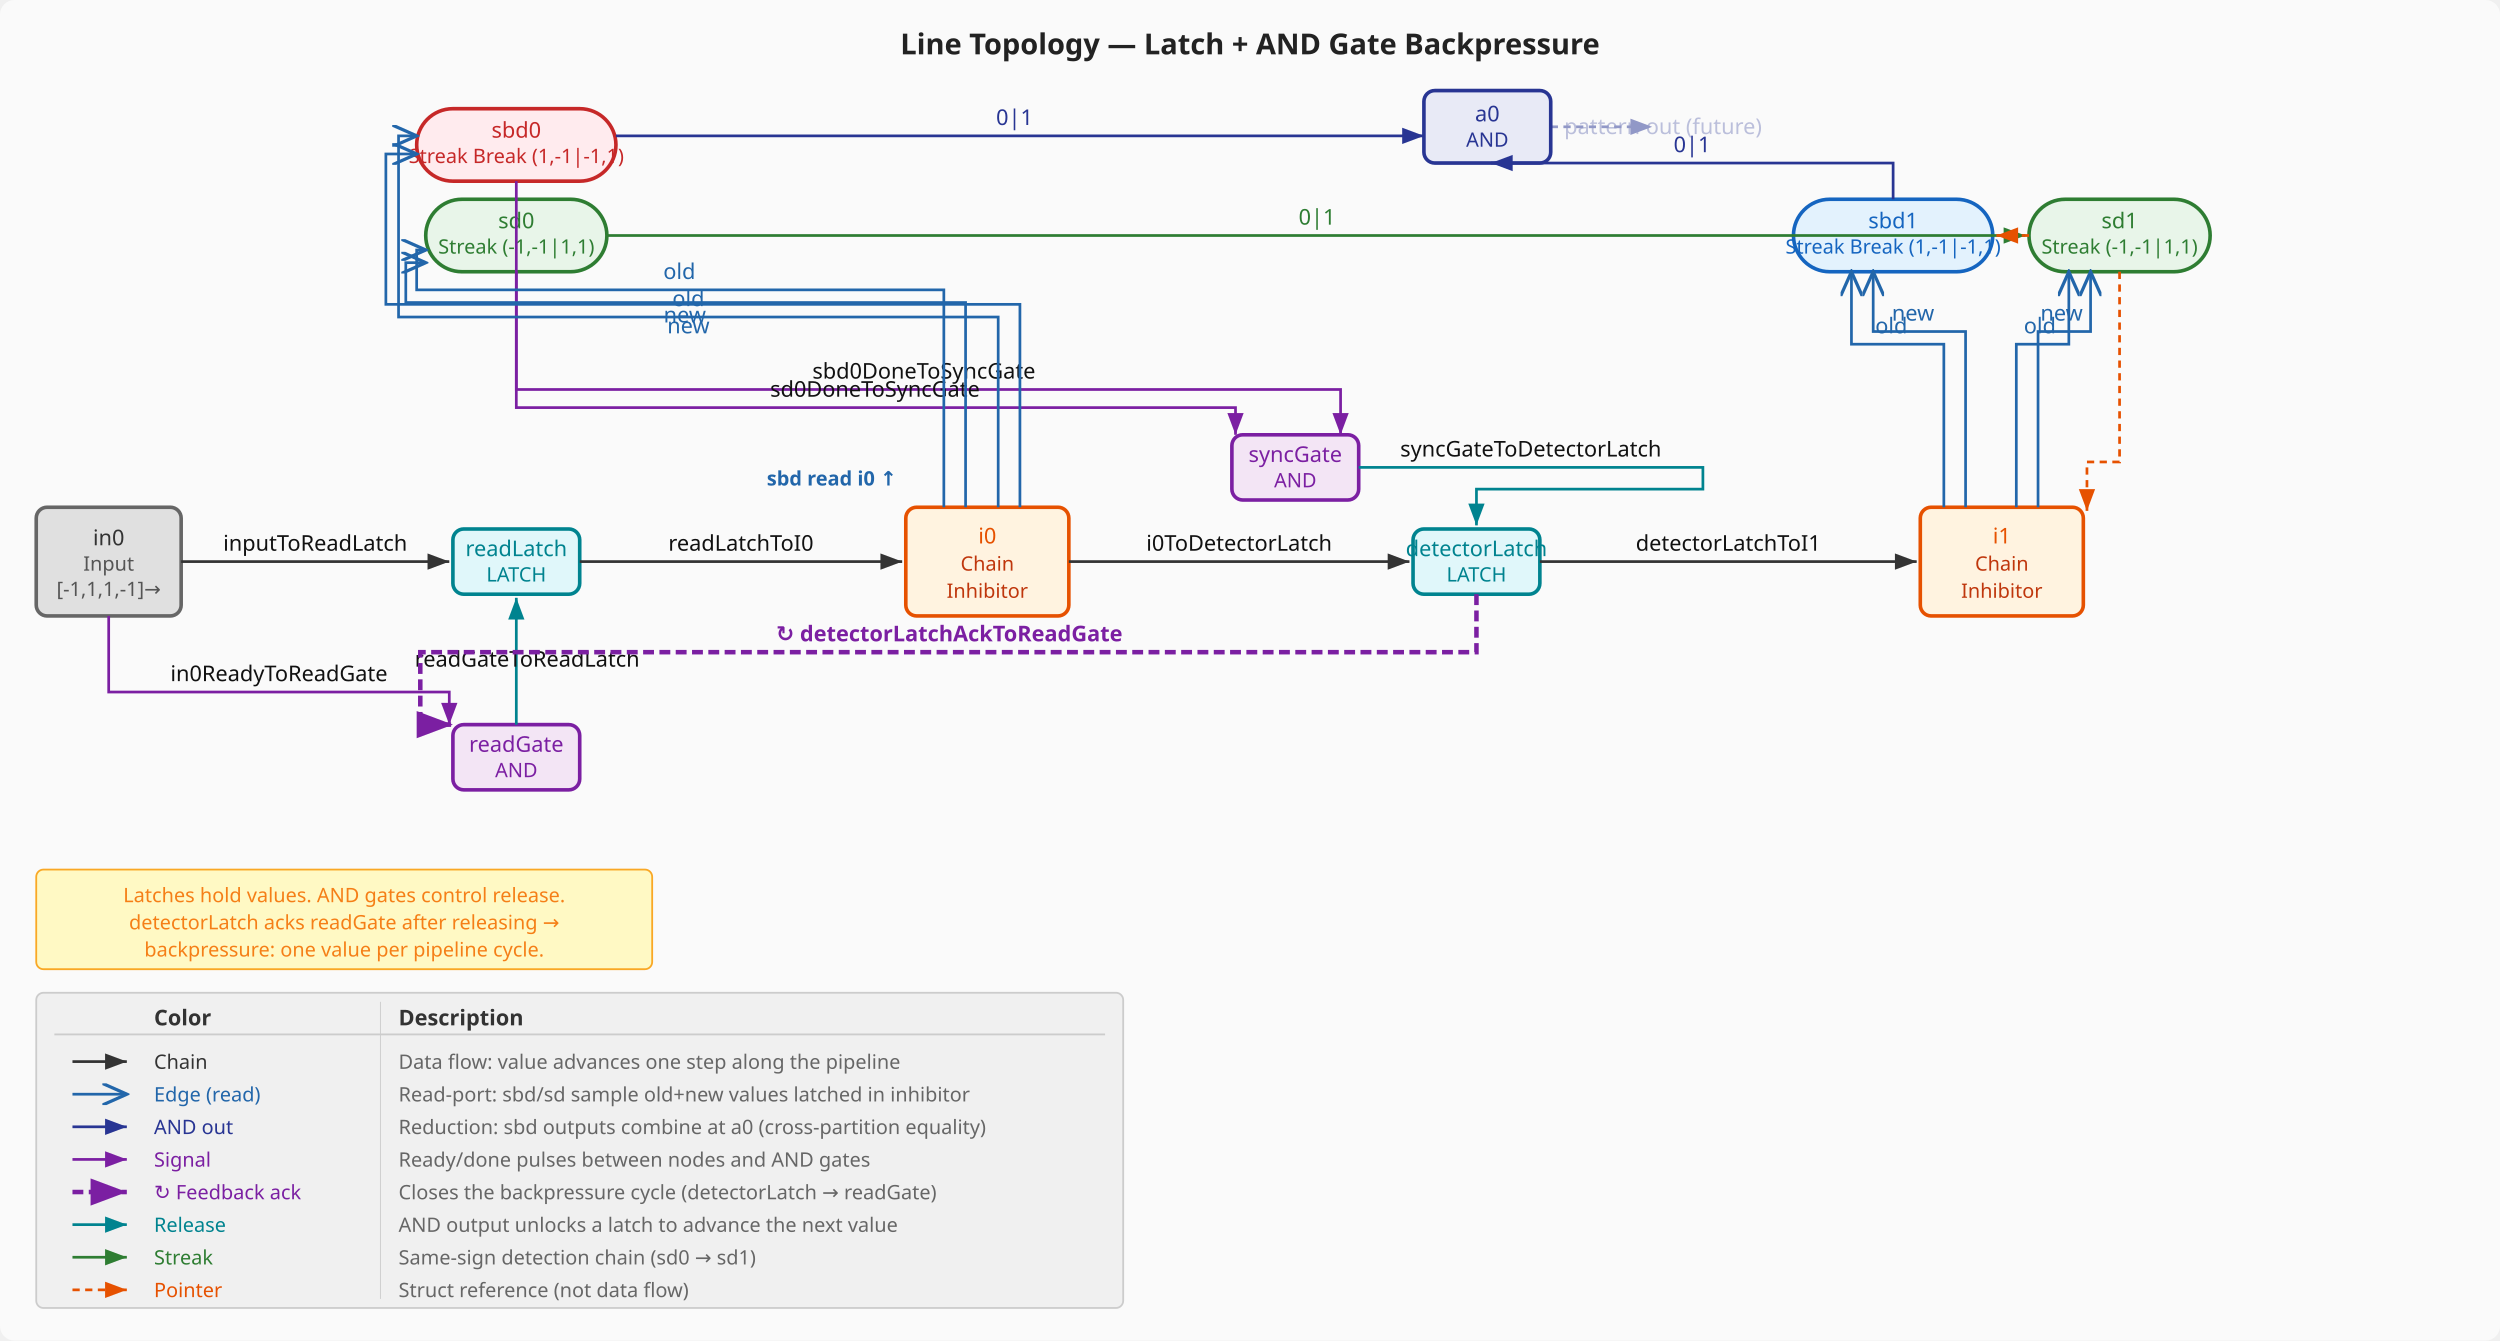
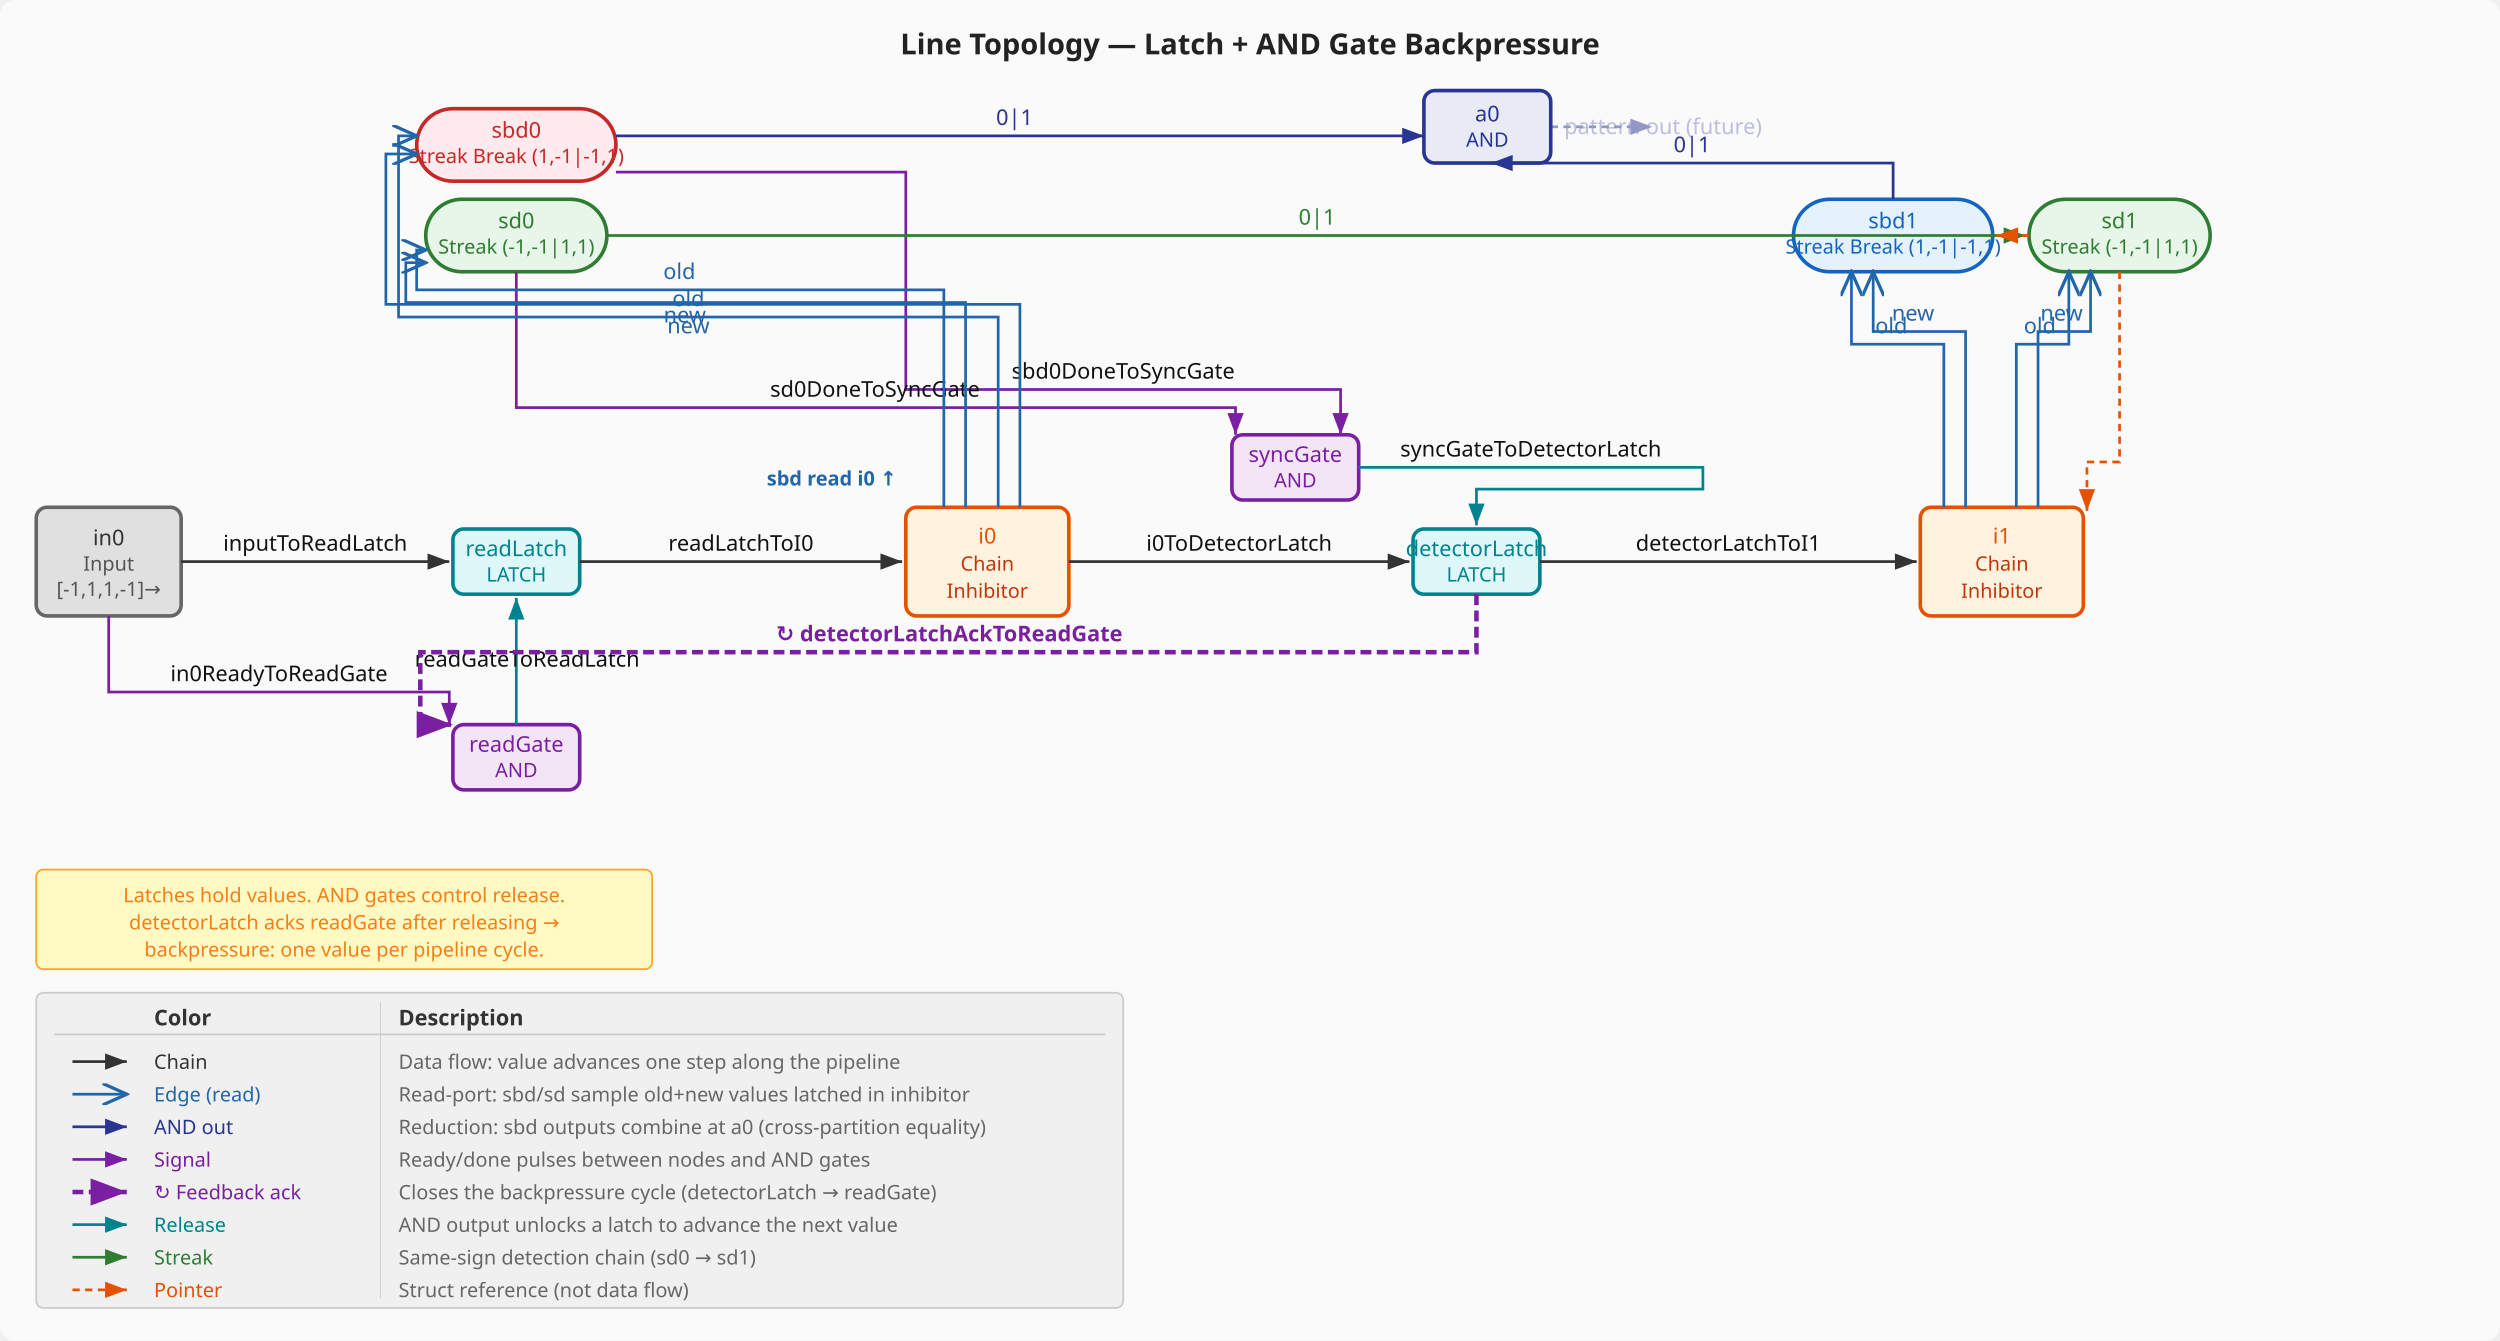
<svg xmlns="http://www.w3.org/2000/svg" viewBox="0 0 1380 740" font-weight="400" font-family="ui-sans-serif, system-ui, sans-serif">
  <style>
    svg { font-family: ui-sans-serif, system-ui, sans-serif; font-size: 12px; font-weight: 400; }

    /* ── Background ─────────────────────────────────────────── */
    .diagram-bg { fill: #fafafa; }

    /* ── Node shapes ─────────────────────────────────────────── */
    .shape-input    { fill: #e0e0e0; stroke: #666;    stroke-width: 2; }
    .shape-inhibitor{ fill: #fff3e0; stroke: #e65100; stroke-width: 2; }
    .shape-latch    { fill: #e0f7fa; stroke: #00838f; stroke-width: 2; }
    .shape-and-gate { fill: #f3e5f5; stroke: #7b1fa2; stroke-width: 2; }
    .shape-pattern-and { fill: #e8eaf6; stroke: #283593; stroke-width: 2; }
    .shape-sbd0     { fill: #ffebee; stroke: #c62828; stroke-width: 2; }
    .shape-sbd1     { fill: #e3f2fd; stroke: #1565c0; stroke-width: 2; }
    .shape-sd       { fill: #e8f5e9; stroke: #2e7d32; stroke-width: 2; }

    /* ── Node text ───────────────────────────────────────────── */
    .node-title    { text-anchor: middle; font-weight: normal; font-size: 12px; }
    .node-sublabel { text-anchor: middle; font-weight: normal; font-size: 11px; }
    .node-type     { text-anchor: middle; font-weight: normal; font-size: 11px; }

    .text-input    { fill: #333; }
    .text-sublabel { fill: #555; }
    .text-inhibitor{ fill: #e65100; }
    .text-inhibitor-sub { fill: #bf360c; }
    .text-latch    { fill: #00838f; }
    .text-and-gate { fill: #7b1fa2; }
    .text-pattern-and { fill: #283593; }
    .text-sbd0     { fill: #c62828; }
    .text-sbd1     { fill: #1565c0; }
    .text-sd       { fill: #2e7d32; }

    /* ── Edge lines ──────────────────────────────────────────── */
    .chain           { stroke: #333;    stroke-width: 1.5px; fill: none; marker-end: url(#arrow); }
    .edge-connection { stroke: #2266aa; stroke-width: 1.5px; fill: none; marker-end: url(#arrow-blue-open); }
    .and-out         { stroke: #283593; stroke-width: 1.5px; fill: none; marker-end: url(#arrow-indigo); }
    .signal          { stroke: #7b1fa2; stroke-width: 1.5px; fill: none; marker-end: url(#arrow-magenta); }
    .feedback-ack    { stroke: #7b1fa2; stroke-width: 2.5px; fill: none; stroke-dasharray: 6 3; marker-end: url(#arrow-magenta); }
    .release         { stroke: #00838f; stroke-width: 1.5px; fill: none; marker-end: url(#arrow-teal); }
    .streak          { stroke: #2e7d32; stroke-width: 1.5px; fill: none; marker-end: url(#arrow-green); }
    .pointer         { stroke: #e65100; stroke-width: 1.5px; fill: none; stroke-dasharray: 4 3; marker-end: url(#arrow-orange); }
    .future-out      { stroke: #283593; stroke-width: 1.5px; fill: none; stroke-dasharray: 4 3; opacity: 0.5; marker-end: url(#arrow-indigo); }

    /* ── Edge labels ─────────────────────────────────────────── */
    .edge-label  { font-size: 12px; text-anchor: middle; }
    .value-label { font-size: 12px; text-anchor: middle; }

    /* ── Annotation / legend ─────────────────────────────────── */
    .behavior-note-bg  { fill: #fff9c4; stroke: #f9a825; }
    .behavior-note-text { fill: #f57f17; text-anchor: middle; }
    .legend-bg         { fill: #f0f0f0; stroke: #ccc; }
    .legend-heading    { font-weight: bold; font-size: 12px; fill: #333; }
    .legend-name       { font-size: 11px; }
    .legend-desc       { font-size: 11px; fill: #666; }
    .legend-divider    { stroke: #ccc; }
    .title-text        { font-size: 16px; font-weight: bold; fill: #222; text-anchor: middle; }
  </style>
  <defs>
    <marker id="arrow" markerWidth="8" markerHeight="6" refX="8" refY="3" orient="auto">
      <path d="M0,0 L8,3 L0,6" fill="#333" />
    </marker>
    <marker id="arrow-blue" markerWidth="8" markerHeight="6" refX="8" refY="3" orient="auto">
      <path d="M0,0 L8,3 L0,6" fill="#2266aa" />
    </marker>
    <marker id="arrow-blue-open" markerWidth="10" markerHeight="8" refX="9" refY="4" orient="auto">
      <path d="M0,0 L9,4 L0,8" fill="none" stroke="#2266aa" stroke-width="1.2" />
    </marker>
    <marker id="arrow-indigo" markerWidth="8" markerHeight="6" refX="8" refY="3" orient="auto">
      <path d="M0,0 L8,3 L0,6" fill="#283593" />
    </marker>
    <marker id="arrow-green" markerWidth="8" markerHeight="6" refX="8" refY="3" orient="auto">
      <path d="M0,0 L8,3 L0,6" fill="#2e7d32" />
    </marker>
    <marker id="arrow-orange" markerWidth="8" markerHeight="6" refX="8" refY="3" orient="auto">
      <path d="M0,0 L8,3 L0,6" fill="#e65100" />
    </marker>
    <marker id="arrow-magenta" markerWidth="8" markerHeight="6" refX="8" refY="3" orient="auto">
      <path d="M0,0 L8,3 L0,6" fill="#7b1fa2" />
    </marker>
    <marker id="arrow-teal" markerWidth="8" markerHeight="6" refX="8" refY="3" orient="auto">
      <path d="M0,0 L8,3 L0,6" fill="#00838f" />
    </marker>
  </defs>
  <rect width="1380" height="740" rx="8" class="diagram-bg" />
  <text x="690" y="30" class="title-text">Line Topology — Latch + AND Gate Backpressure</text>
  <g id="node-a0" data-role="pattern-and-gate">
    <rect x="786" y="50" width="70" height="40" rx="6" class="shape-pattern-and" />
    <text x="821" y="67" font-weight="100" class="node-title text-pattern-and">a0</text>
    <text x="821" y="81" font-weight="100" class="node-type text-pattern-and">AND</text>
  </g>
  <g id="node-sd0" data-role="streak-detector" data-index="0">
    <rect x="235" y="110" width="100" height="40" rx="20" class="shape-sd" />
    <text x="285" y="126" font-weight="100" class="node-title text-sd">sd0</text>
    <text x="285" y="140" font-weight="100" class="node-type text-sd">Streak (-1,-1|1,1)</text>
  </g>
  <g id="node-sbd0" data-role="streak-break-detector" data-index="0">
    <rect x="230" y="60" width="110" height="40" rx="20" class="shape-sbd0" />
    <text x="285" y="76" font-weight="100" class="node-title text-sbd0">sbd0</text>
    <text x="285" y="90" font-weight="100" class="node-type text-sbd0">Streak Break (1,-1|-1,1)</text>
  </g>
  <g id="node-sbd1" data-role="streak-break-detector" data-index="1">
    <rect x="990" y="110" width="110" height="40" rx="20" class="shape-sbd1" />
    <text x="1045" y="126" font-weight="100" class="node-title text-sbd1">sbd1</text>
    <text x="1045" y="140" font-weight="100" class="node-type text-sbd1">Streak Break (1,-1|-1,1)</text>
  </g>
  <g id="node-sd1" data-role="streak-detector" data-index="1">
    <rect x="1120" y="110" width="100" height="40" rx="20" class="shape-sd" />
    <text x="1170" y="126" font-weight="100" class="node-title text-sd">sd1</text>
    <text x="1170" y="140" font-weight="100" class="node-type text-sd">Streak (-1,-1|1,1)</text>
  </g>
  <g id="node-syncGate" data-role="and-gate">
    <rect x="680" y="240" width="70" height="36" rx="6" class="shape-and-gate" />
    <text x="715" y="255" font-weight="100" class="node-title text-and-gate">syncGate</text>
    <text x="715" y="269" font-weight="100" class="node-type text-and-gate">AND</text>
  </g>
  <g id="node-in0" data-role="input">
    <rect x="20" y="280" width="80" height="60" rx="6" class="shape-input" />
    <text x="60" y="301" font-weight="100" class="node-title text-input">in0</text>
    <text x="60" y="315" font-weight="100" class="node-sublabel text-sublabel">Input</text>
    <text x="60" y="329" font-weight="100" class="node-type text-sublabel">[-1,1,1,-1]→</text>
  </g>
  <g id="node-readLatch" data-role="latch">
    <rect x="250" y="292" width="70" height="36" rx="6" class="shape-latch" />
    <text x="285" y="307" font-weight="100" class="node-title text-latch">readLatch</text>
    <text x="285" y="321" font-weight="100" class="node-type text-latch">LATCH</text>
  </g>
  <g id="node-i0" data-role="inhibitor" data-index="0">
    <rect x="500" y="280" width="90" height="60" rx="6" class="shape-inhibitor" />
    <text x="545" y="300" font-weight="100" class="node-title text-inhibitor">i0</text>
    <text x="545" y="315" font-weight="100" class="node-sublabel text-inhibitor-sub">Chain</text>
    <text x="545" y="330" font-weight="100" class="node-sublabel text-inhibitor-sub">Inhibitor</text>
  </g>
  <g id="node-detectorLatch" data-role="latch">
    <rect x="780" y="292" width="70" height="36" rx="6" class="shape-latch" />
    <text x="815" y="307" font-weight="100" class="node-title text-latch">detectorLatch</text>
    <text x="815" y="321" font-weight="100" class="node-type text-latch">LATCH</text>
  </g>
  <g id="node-i1" data-role="inhibitor" data-index="1">
    <rect x="1060" y="280" width="90" height="60" rx="6" class="shape-inhibitor" />
    <text x="1105" y="300" font-weight="100" class="node-title text-inhibitor">i1</text>
    <text x="1105" y="315" font-weight="100" class="node-sublabel text-inhibitor-sub">Chain</text>
    <text x="1105" y="330" font-weight="100" class="node-sublabel text-inhibitor-sub">Inhibitor</text>
  </g>
  <g id="node-readGate" data-role="and-gate">
    <rect x="250" y="400" width="70" height="36" rx="6" class="shape-and-gate" />
    <text x="285" y="415" font-weight="100" class="node-title text-and-gate">readGate</text>
    <text x="285" y="429" font-weight="100" class="node-type text-and-gate">AND</text>
  </g>
  <g id="edge-inputToReadLatch" data-role="edge" class="chain">
    <line x1="100" y1="310" x2="248" y2="310" />
    <text x="174" y="304" font-weight="300" fill="#111" stroke="none" class="edge-label">inputToReadLatch</text>
  </g>
  <g id="edge-readLatchToI0" data-role="edge" class="chain">
    <line x1="320" y1="310" x2="498" y2="310" />
    <text x="409" y="304" font-weight="300" fill="#111" stroke="none" class="edge-label">readLatchToI0</text>
  </g>
  <g id="edge-i0ToDetectorLatch" data-role="edge" class="chain">
    <line x1="590" y1="310" x2="778" y2="310" />
    <text x="684" y="304" font-weight="300" fill="#111" stroke="none" class="edge-label">i0ToDetectorLatch</text>
  </g>
  <g id="edge-detectorLatchToI1" data-role="edge" class="chain">
    <line x1="850" y1="310" x2="1058" y2="310" />
    <text x="954" y="304" font-weight="300" fill="#111" stroke="none" class="edge-label">detectorLatchToI1</text>
  </g>
  <g id="edge-in0ReadyToReadGate" data-role="edge" class="signal">
    <path d="M60,340 L60,382 L248,382 L248,400" />
    <text x="154" y="376" font-weight="300" fill="#111" stroke="none" class="edge-label" text-anchor="middle">in0ReadyToReadGate</text>
  </g>
  <g id="edge-readGateToReadLatch" data-role="edge" class="release">
    <line x1="285" y1="400" x2="285" y2="330" />
    <text x="291" y="368" font-weight="300" fill="#111" stroke="none" class="edge-label" text-anchor="start">readGateToReadLatch</text>
  </g>
  <g id="edge-syncGateToDetectorLatch" data-role="edge" class="release">
    <path d="M750,258 L940,258 L940,270 L815,270 L815,290" />
    <text x="845" y="252" font-weight="300" fill="#111" stroke="none" class="edge-label" text-anchor="middle">syncGateToDetectorLatch</text>
  </g>
  <g id="edge-detectorLatchAckToReadGate" data-role="edge" class="feedback-ack">
    <path d="M815,328 L815,360 L232,360 L232,400 L250,400" />
    <text x="524" y="354" font-weight="600" fill="#7b1fa2" stroke="none" class="edge-label">↻ detectorLatchAckToReadGate</text>
  </g>
  <g id="edge-sbd0DoneToSyncGate" data-role="edge" class="signal">
-     <path d="M285,100 L285,215 L740,215 L740,240" />
-     <text x="510" y="209" font-weight="300" fill="#111" stroke="none" class="edge-label" text-anchor="middle">sbd0DoneToSyncGate</text>
+     <path d="M340,95 L500,95 L500,215 L740,215 L740,240" />
+     <text x="620" y="209" font-weight="300" fill="#111" stroke="none" class="edge-label" text-anchor="middle">sbd0DoneToSyncGate</text>
  </g>
  <g id="edge-sd0DoneToSyncGate" data-role="edge" class="signal">
    <path d="M285,150 L285,225 L682,225 L682,240" />
    <text x="483" y="219" font-weight="300" fill="#111" stroke="none" class="edge-label" text-anchor="middle">sd0DoneToSyncGate</text>
  </g>
  <g id="edge-i0-sd0-old" data-role="edge" class="edge-connection">
    <path d="M521,280 L521,160 L230,160 L230,138 L235,138" />
    <text x="375" y="154" font-weight="300" fill="#2266aa" stroke="none" class="value-label">old</text>
  </g>
  <g id="edge-i0-sd0-new" data-role="edge" class="edge-connection">
    <path d="M533,280 L533,167 L224,167 L224,145 L235,145" />
    <text x="378" y="178" font-weight="300" fill="#2266aa" stroke="none" class="value-label">new</text>
  </g>
  <g id="edge-i0-sbd0-old" data-role="edge" class="edge-connection">
    <path d="M551,280 L551,175 L220,175 L220,75 L230,75" />
    <text x="380" y="169" font-weight="300" fill="#2266aa" stroke="none" class="value-label">old</text>
    <text x="495" y="268" font-weight="600" fill="#2266aa" stroke="none" font-size="11" text-anchor="end">sbd read i0 ↑</text>
  </g>
  <g id="edge-i0-sbd0-new" data-role="edge" class="edge-connection">
    <path d="M563,280 L563,168 L213,168 L213,85 L230,85" />
    <text x="380" y="184" font-weight="300" fill="#2266aa" stroke="none" class="value-label">new</text>
  </g>
  <g id="edge-i1-sbd1-old" data-role="edge" class="edge-connection">
    <path d="M1073,280 L1073,190 L1022,190 L1022,150" />
    <text x="1044" y="184" font-weight="300" fill="#2266aa" stroke="none" class="value-label">old</text>
  </g>
  <g id="edge-i1-sbd1-new" data-role="edge" class="edge-connection">
    <path d="M1085,280 L1085,183 L1034,183 L1034,150" />
    <text x="1056" y="177" font-weight="300" fill="#2266aa" stroke="none" class="value-label">new</text>
  </g>
  <g id="edge-i1-sd1-old" data-role="edge" class="edge-connection">
    <path d="M1113,280 L1113,190 L1142,190 L1142,150" />
    <text x="1126" y="184" font-weight="300" fill="#2266aa" stroke="none" class="value-label">old</text>
  </g>
  <g id="edge-i1-sd1-new" data-role="edge" class="edge-connection">
    <path d="M1125,280 L1125,183 L1154,183 L1154,150" />
    <text x="1138" y="177" font-weight="300" fill="#2266aa" stroke="none" class="value-label">new</text>
  </g>
  <g id="edge-sbd0-a0" data-role="edge" class="and-out">
    <path d="M340,75 L786,75" />
    <text x="560" y="69" font-weight="300" fill="#283593" stroke="none" class="value-label">0|1</text>
  </g>
  <g id="edge-sbd1-a0" data-role="edge" class="and-out">
    <path d="M1045,110 L1045,90 L823,90" />
    <text x="934" y="84" font-weight="300" fill="#283593" stroke="none" class="value-label">0|1</text>
  </g>
  <g id="edge-sd0-sd1" data-role="edge" class="streak">
    <line x1="335" y1="130" x2="1118" y2="130" />
    <text x="727" y="124" font-weight="300" fill="#2e7d32" stroke="none" class="value-label">0|1</text>
  </g>
  <g id="edge-sd1-i1-ptr" data-role="edge" class="pointer">
    <path d="M1170,150 L1170,255 L1152,255 L1152,282" />
  </g>
  <g id="edge-sd1-sbd1-ptr" data-role="edge" class="pointer">
    <path d="M1120,130 L1102,130" />
  </g>
  <g id="edge-a0-future-out" data-role="edge" class="future-out">
    <path d="M856,70 L912,70" />
    <text x="918" y="74" font-weight="300" fill="#283593" stroke="none" class="edge-label" text-anchor="start" opacity="0.6">pattern out (future)</text>
  </g>
  <g id="annotation-backpressure" data-role="annotation">
    <rect x="20" y="480" width="340" height="55" rx="4" class="behavior-note-bg" />
    <text x="190" y="498" font-size="11" class="behavior-note-text">Latches hold values. AND gates control release.</text>
    <text x="190" y="513" font-size="11" class="behavior-note-text">detectorLatch acks readGate after releasing →</text>
    <text x="190" y="528" font-size="11" class="behavior-note-text">backpressure: one value per pipeline cycle.</text>
  </g>
  <g id="legend" data-role="legend">
    <rect x="20" y="548" width="600" height="174" rx="4" class="legend-bg" />
    <text x="85" y="566" text-anchor="start" class="legend-heading">Color</text>
    <text x="220" y="566" text-anchor="start" class="legend-heading">Description</text>
    <line x1="30" y1="571" x2="610" y2="571" class="legend-divider" stroke-width="1" />
    <line x1="210" y1="553" x2="210" y2="717" class="legend-divider" stroke-width="0.5" />
    <g class="chain">
      <line x1="40" y1="586" x2="70" y2="586" />
    </g>
    <text x="85" y="590" text-anchor="start" class="legend-name" fill="#333">Chain</text>
    <text x="220" y="590" text-anchor="start" class="legend-desc">Data flow: value advances one step along the pipeline</text>
    <g class="edge-connection">
      <line x1="40" y1="604" x2="70" y2="604" />
    </g>
    <text x="85" y="608" text-anchor="start" class="legend-name" fill="#2266aa">Edge (read)</text>
    <text x="220" y="608" text-anchor="start" class="legend-desc">Read-port: sbd/sd sample old+new values latched in inhibitor</text>
    <g class="and-out">
      <line x1="40" y1="622" x2="70" y2="622" />
    </g>
    <text x="85" y="626" text-anchor="start" class="legend-name" fill="#283593">AND out</text>
    <text x="220" y="626" text-anchor="start" class="legend-desc">Reduction: sbd outputs combine at a0 (cross-partition equality)</text>
    <g class="signal">
      <line x1="40" y1="640" x2="70" y2="640" />
    </g>
    <text x="85" y="644" text-anchor="start" class="legend-name" fill="#7b1fa2">Signal</text>
    <text x="220" y="644" text-anchor="start" class="legend-desc">Ready/done pulses between nodes and AND gates</text>
    <g class="feedback-ack">
      <line x1="40" y1="658" x2="70" y2="658" />
    </g>
    <text x="85" y="662" text-anchor="start" class="legend-name" fill="#7b1fa2">↻ Feedback ack</text>
    <text x="220" y="662" text-anchor="start" class="legend-desc">Closes the backpressure cycle (detectorLatch → readGate)</text>
    <g class="release">
      <line x1="40" y1="676" x2="70" y2="676" />
    </g>
    <text x="85" y="680" text-anchor="start" class="legend-name" fill="#00838f">Release</text>
    <text x="220" y="680" text-anchor="start" class="legend-desc">AND output unlocks a latch to advance the next value</text>
    <g class="streak">
      <line x1="40" y1="694" x2="70" y2="694" />
    </g>
    <text x="85" y="698" text-anchor="start" class="legend-name" fill="#2e7d32">Streak</text>
    <text x="220" y="698" text-anchor="start" class="legend-desc">Same-sign detection chain (sd0 → sd1)</text>
    <g class="pointer">
      <line x1="40" y1="712" x2="70" y2="712" />
    </g>
    <text x="85" y="716" text-anchor="start" class="legend-name" fill="#e65100">Pointer</text>
    <text x="220" y="716" text-anchor="start" class="legend-desc">Struct reference (not data flow)</text>
  </g>
  <rect x="20" y="280" width="80" height="60" rx="6" fill="white" stroke="none" opacity="0" pointer-events="none">
    <animate attributeName="opacity" values="0;0.5;0;0" keyTimes="0;0.062;0.125;1" dur="27s" repeatCount="indefinite" />
  </rect>
  <rect x="250" y="400" width="70" height="36" rx="6" fill="white" stroke="none" opacity="0" pointer-events="none">
    <animate attributeName="opacity" values="0;0;0.5;0;0" keyTimes="0;0.12;0.182;0.245;1" dur="27s" repeatCount="indefinite" />
  </rect>
  <rect x="250" y="292" width="70" height="36" rx="6" fill="white" stroke="none" opacity="0" pointer-events="none">
    <animate attributeName="opacity" values="0;0;0.5;0;0" keyTimes="0;0.24;0.302;0.365;1" dur="27s" repeatCount="indefinite" />
  </rect>
  <rect x="500" y="280" width="90" height="60" rx="6" fill="white" stroke="none" opacity="0" pointer-events="none">
    <animate attributeName="opacity" values="0;0;0.5;0;0" keyTimes="0;0.36;0.422;0.485;1" dur="27s" repeatCount="indefinite" />
  </rect>
  <rect x="230" y="60" width="110" height="40" rx="20" fill="white" stroke="none" opacity="0" pointer-events="none">
    <animate attributeName="opacity" values="0;0;0.5;0;0" keyTimes="0;0.42;0.482;0.545;1" dur="27s" repeatCount="indefinite" />
  </rect>
  <rect x="235" y="110" width="100" height="40" rx="20" fill="white" stroke="none" opacity="0" pointer-events="none">
    <animate attributeName="opacity" values="0;0;0.5;0;0" keyTimes="0;0.42;0.482;0.545;1" dur="27s" repeatCount="indefinite" />
  </rect>
  <rect x="680" y="240" width="70" height="36" rx="6" fill="white" stroke="none" opacity="0" pointer-events="none">
    <animate attributeName="opacity" values="0;0;0.5;0;0" keyTimes="0;0.54;0.603;0.665;1" dur="27s" repeatCount="indefinite" />
  </rect>
  <rect x="780" y="292" width="70" height="36" rx="6" fill="white" stroke="none" opacity="0" pointer-events="none">
    <animate attributeName="opacity" values="0;0;0.5;0;0" keyTimes="0;0.66;0.723;0.785;1" dur="27s" repeatCount="indefinite" />
  </rect>
  <rect x="1060" y="280" width="90" height="60" rx="6" fill="white" stroke="none" opacity="0" pointer-events="none">
    <animate attributeName="opacity" values="0;0;0.5;0;0" keyTimes="0;0.78;0.843;0.905;1" dur="27s" repeatCount="indefinite" />
  </rect>
  <rect x="786" y="50" width="70" height="40" rx="6" fill="white" stroke="none" opacity="0" pointer-events="none">
    <animate attributeName="opacity" values="0;0;0.5;0;0" keyTimes="0;0.54;0.56;0.585;1" dur="27s" repeatCount="indefinite" />
  </rect>
  <path d="M60,340 L60,382 L248,382 L248,400" stroke="#7b1fa2" stroke-width="3" fill="none" stroke-dasharray="20,9999" stroke-dashoffset="0" opacity="0" pointer-events="none">
    <animate attributeName="stroke-dashoffset" values="0;0;-248;-248" keyTimes="0;0.06;0.187;1" dur="27s" repeatCount="indefinite" />
    <animate attributeName="opacity" values="0;0;1;1;0;0" keyTimes="0;0.055;0.06;0.187;0.192;1" dur="27s" repeatCount="indefinite" />
  </path>
  <line x1="285" y1="400" x2="285" y2="330" stroke="#00838f" stroke-width="3" stroke-dasharray="20,9999" stroke-dashoffset="0" opacity="0" pointer-events="none">
    <animate attributeName="stroke-dashoffset" values="0;0;-70;-70" keyTimes="0;0.18;0.211;1" dur="27s" repeatCount="indefinite" />
    <animate attributeName="opacity" values="0;0;1;1;0;0" keyTimes="0;0.175;0.18;0.211;0.216;1" dur="27s" repeatCount="indefinite" />
  </line>
  <line x1="320" y1="310" x2="498" y2="310" stroke="#333" stroke-width="3" stroke-dasharray="20,9999" stroke-dashoffset="0" opacity="0" pointer-events="none">
    <animate attributeName="stroke-dashoffset" values="0;0;-178;-178" keyTimes="0;0.3;0.389;1" dur="27s" repeatCount="indefinite" />
    <animate attributeName="opacity" values="0;0;1;1;0;0" keyTimes="0;0.295;0.3;0.389;0.394;1" dur="27s" repeatCount="indefinite" />
  </line>
  <path d="M551,280 L551,175 L220,175 L220,75 L230,75" stroke="#2266aa" stroke-width="3" fill="none" stroke-dasharray="20,9999" stroke-dashoffset="0" opacity="0" pointer-events="none">
    <animate attributeName="stroke-dashoffset" values="0;0;-546;-546" keyTimes="0;0.36;0.48;1" dur="27s" repeatCount="indefinite" />
    <animate attributeName="opacity" values="0;0;1;1;0;0" keyTimes="0;0.355;0.36;0.48;0.485;1" dur="27s" repeatCount="indefinite" />
  </path>
  <path d="M563,280 L563,168 L213,168 L213,85 L230,85" stroke="#2266aa" stroke-width="3" fill="none" stroke-dasharray="20,9999" stroke-dashoffset="0" opacity="0" pointer-events="none">
    <animate attributeName="stroke-dashoffset" values="0;0;-562;-562" keyTimes="0;0.40;0.52;1" dur="27s" repeatCount="indefinite" />
    <animate attributeName="opacity" values="0;0;1;1;0;0" keyTimes="0;0.395;0.40;0.52;0.525;1" dur="27s" repeatCount="indefinite" />
  </path>
  <path d="M521,280 L521,160 L230,160 L230,138 L235,138" stroke="#2266aa" stroke-width="3" fill="none" stroke-dasharray="20,9999" stroke-dashoffset="0" opacity="0" pointer-events="none">
    <animate attributeName="stroke-dashoffset" values="0;0;-438;-438" keyTimes="0;0.36;0.48;1" dur="27s" repeatCount="indefinite" />
    <animate attributeName="opacity" values="0;0;1;1;0;0" keyTimes="0;0.355;0.36;0.48;0.485;1" dur="27s" repeatCount="indefinite" />
  </path>
  <path d="M533,280 L533,167 L224,167 L224,145 L235,145" stroke="#2266aa" stroke-width="3" fill="none" stroke-dasharray="20,9999" stroke-dashoffset="0" opacity="0" pointer-events="none">
    <animate attributeName="stroke-dashoffset" values="0;0;-455;-455" keyTimes="0;0.40;0.52;1" dur="27s" repeatCount="indefinite" />
    <animate attributeName="opacity" values="0;0;1;1;0;0" keyTimes="0;0.395;0.40;0.52;0.525;1" dur="27s" repeatCount="indefinite" />
  </path>
-   <path d="M285,100 L285,215 L740,215 L740,240" stroke="#7b1fa2" stroke-width="3" fill="none" stroke-dasharray="20,9999" stroke-dashoffset="0" opacity="0" pointer-events="none">
-     <animate attributeName="stroke-dashoffset" values="0;0;-595;-595" keyTimes="0;0.48;0.605;1" dur="27s" repeatCount="indefinite" />
+   <path d="M340,95 L500,95 L500,215 L740,215 L740,240" stroke="#7b1fa2" stroke-width="3" fill="none" stroke-dasharray="20,9999" stroke-dashoffset="0" opacity="0" pointer-events="none">
+     <animate attributeName="stroke-dashoffset" values="0;0;-545;-545" keyTimes="0;0.48;0.605;1" dur="27s" repeatCount="indefinite" />
    <animate attributeName="opacity" values="0;0;1;1;0;0" keyTimes="0;0.475;0.48;0.605;0.61;1" dur="27s" repeatCount="indefinite" />
  </path>
  <path d="M285,150 L285,225 L682,225 L682,240" stroke="#7b1fa2" stroke-width="3" fill="none" stroke-dasharray="20,9999" stroke-dashoffset="0" opacity="0" pointer-events="none">
    <animate attributeName="stroke-dashoffset" values="0;0;-487;-487" keyTimes="0;0.48;0.692;1" dur="27s" repeatCount="indefinite" />
    <animate attributeName="opacity" values="0;0;1;1;0;0" keyTimes="0;0.475;0.48;0.692;0.697;1" dur="27s" repeatCount="indefinite" />
  </path>
  <path d="M340,75 L786,75" stroke="#283593" stroke-width="3" fill="none" stroke-dasharray="20,9999" stroke-dashoffset="0" opacity="0" pointer-events="none">
    <animate attributeName="stroke-dashoffset" values="0;0;-446;-446" keyTimes="0;0.495;0.555;1" dur="27s" repeatCount="indefinite" />
    <animate attributeName="opacity" values="0;0;1;1;0;0" keyTimes="0;0.49;0.495;0.555;0.56;1" dur="27s" repeatCount="indefinite" />
  </path>
  <path d="M1045,110 L1045,90 L823,90" stroke="#283593" stroke-width="3" fill="none" stroke-dasharray="20,9999" stroke-dashoffset="0" opacity="0" pointer-events="none">
    <animate attributeName="stroke-dashoffset" values="0;0;-242;-242" keyTimes="0;0.495;0.555;1" dur="27s" repeatCount="indefinite" />
    <animate attributeName="opacity" values="0;0;1;1;0;0" keyTimes="0;0.49;0.495;0.555;0.56;1" dur="27s" repeatCount="indefinite" />
  </path>
  <path d="M750,258 L940,258 L940,270 L815,270 L815,290" stroke="#00838f" stroke-width="3" fill="none" stroke-dasharray="20,9999" stroke-dashoffset="0" opacity="0" pointer-events="none">
    <animate attributeName="stroke-dashoffset" values="0;0;-347;-347" keyTimes="0;0.6;0.688;1" dur="27s" repeatCount="indefinite" />
    <animate attributeName="opacity" values="0;0;1;1;0;0" keyTimes="0;0.595;0.6;0.688;0.693;1" dur="27s" repeatCount="indefinite" />
  </path>
  <path d="M815,328 L815,360 L232,360 L232,400 L250,400" stroke="#7b1fa2" stroke-width="4" fill="none" stroke-dasharray="20,9999" stroke-dashoffset="0" opacity="0" pointer-events="none">
    <animate attributeName="stroke-dashoffset" values="0;0;-673;-673;-673" keyTimes="0;0.66;0.90;0.96;1" dur="27s" repeatCount="indefinite" />
    <animate attributeName="opacity" values="0;0;1;1;0.4;0;0" keyTimes="0;0.655;0.66;0.90;0.93;0.96;1" dur="27s" repeatCount="indefinite" />
  </path>
  <circle cx="815" cy="328" r="10" fill="#7b1fa2" stroke="none" opacity="0" pointer-events="none">
    <animate attributeName="opacity" values="0;0;0.6;0;0" keyTimes="0;0.645;0.655;0.67;1" dur="27s" repeatCount="indefinite" />
  </circle>
  <line x1="850" y1="310" x2="1058" y2="310" stroke="#333" stroke-width="3" stroke-dasharray="20,9999" stroke-dashoffset="0" opacity="0" pointer-events="none">
    <animate attributeName="stroke-dashoffset" values="0;0;-208;-208" keyTimes="0;0.72;0.823;1" dur="27s" repeatCount="indefinite" />
    <animate attributeName="opacity" values="0;0;1;1;0;0" keyTimes="0;0.715;0.72;0.823;0.828;1" dur="27s" repeatCount="indefinite" />
  </line>
</svg>
